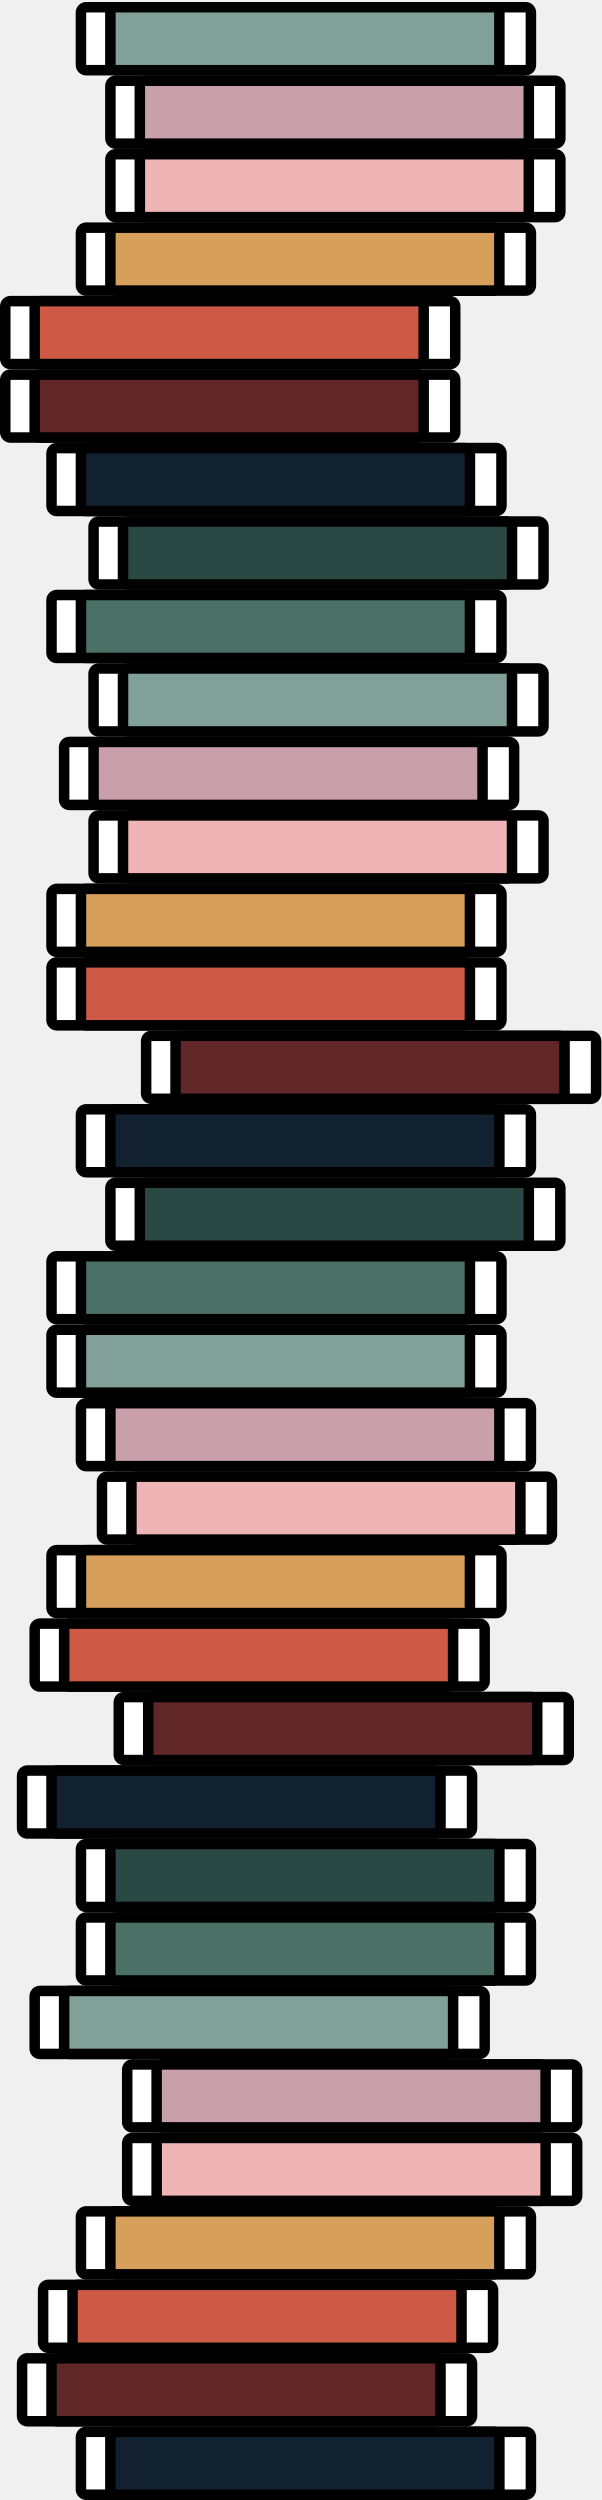
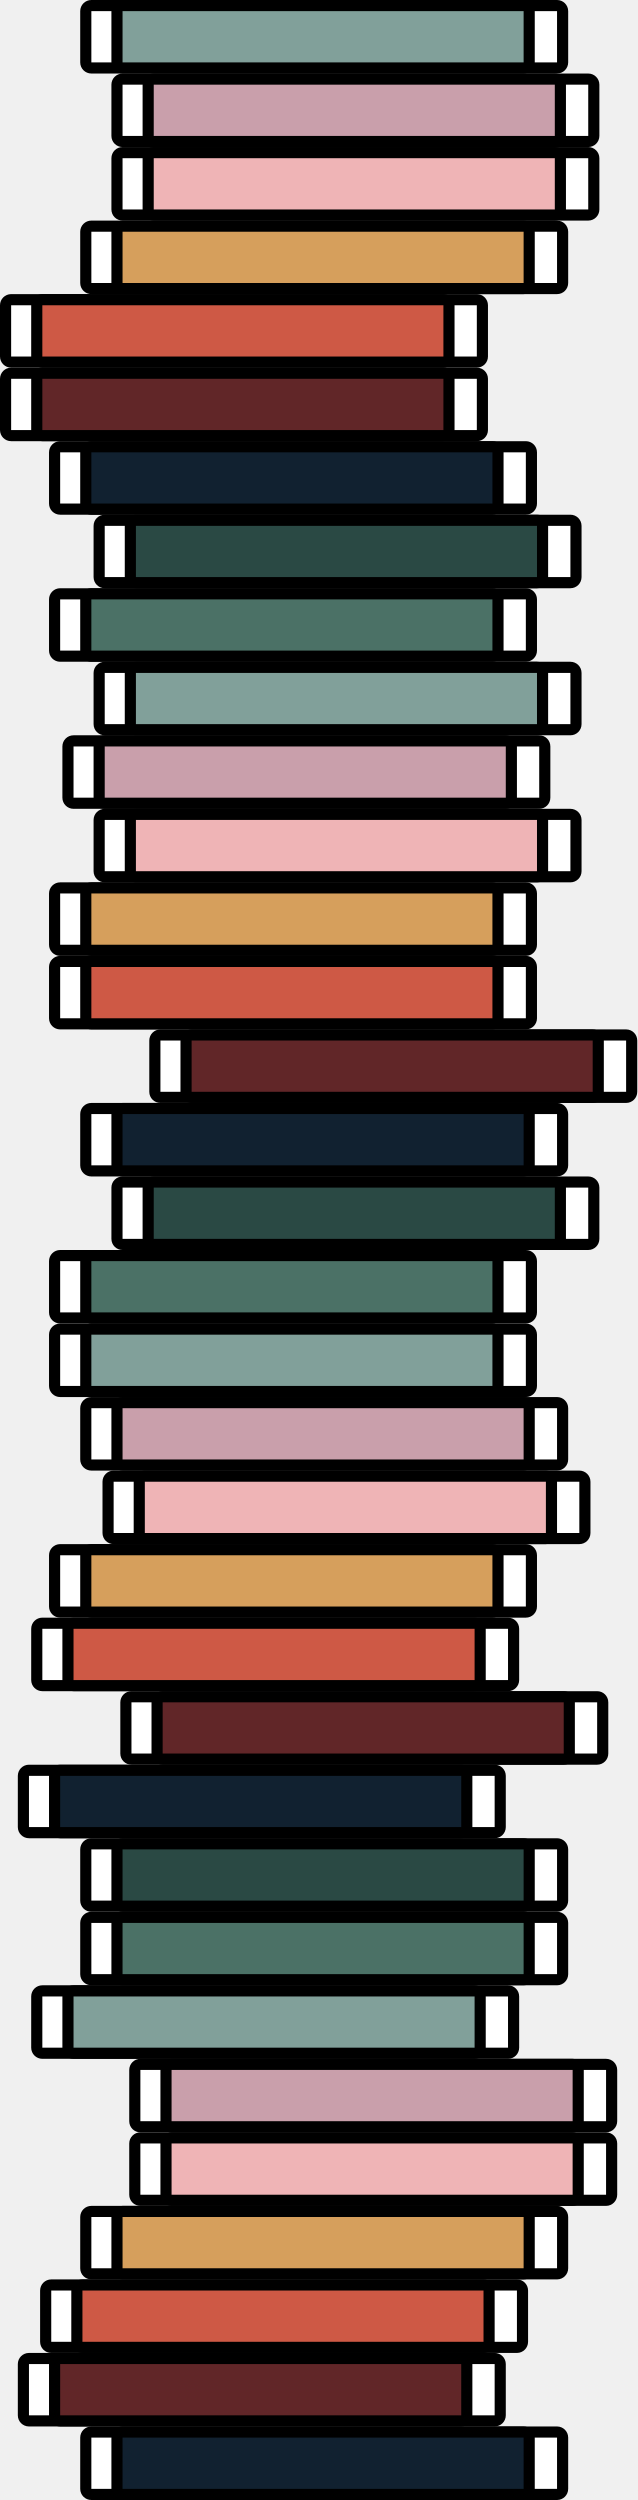
- <svg xmlns="http://www.w3.org/2000/svg" width="286" height="1189" viewBox="0 0 286 1189" fill="none">
-   <rect x="38.5" y="1156.56" width="214" height="29.943" rx="2.5" fill="white" stroke="black" stroke-width="5" />
-   <rect x="52.5" y="1156.56" width="185" height="29.943" rx="2.5" fill="#112130" stroke="black" stroke-width="5" />
-   <rect x="10.5" y="842.071" width="214" height="29.943" rx="2.5" fill="white" stroke="black" stroke-width="5" />
-   <rect x="24.5" y="842.071" width="185" height="29.943" rx="2.5" fill="#112130" stroke="black" stroke-width="5" />
-   <rect x="38.5" y="527.586" width="214" height="29.943" rx="2.5" fill="white" stroke="black" stroke-width="5" />
-   <rect x="52.5" y="527.586" width="185" height="29.943" rx="2.5" fill="#112130" stroke="black" stroke-width="5" />
-   <rect x="24.5" y="213.1" width="214" height="29.943" rx="2.5" fill="white" stroke="black" stroke-width="5" />
-   <rect x="38.5" y="213.1" width="185" height="29.943" rx="2.5" fill="#112130" stroke="black" stroke-width="5" />
-   <rect x="38.5" y="911.957" width="214" height="29.943" rx="2.5" fill="white" stroke="black" stroke-width="5" />
-   <rect x="52.5" y="911.957" width="185" height="29.943" rx="2.5" fill="#4B7166" stroke="black" stroke-width="5" />
-   <rect x="24.5" y="597.472" width="214" height="29.943" rx="2.5" fill="white" stroke="black" stroke-width="5" />
-   <rect x="38.5" y="597.472" width="185" height="29.943" rx="2.5" fill="#4B7166" stroke="black" stroke-width="5" />
-   <rect x="24.5" y="282.986" width="214" height="29.943" rx="2.5" fill="white" stroke="black" stroke-width="5" />
-   <rect x="38.5" y="282.986" width="185" height="29.943" rx="2.5" fill="#4B7166" stroke="black" stroke-width="5" />
-   <rect x="10.5" y="1121.61" width="214" height="29.943" rx="2.5" fill="white" stroke="black" stroke-width="5" />
-   <rect x="24.5" y="1121.61" width="185" height="29.943" rx="2.5" fill="#612628" stroke="black" stroke-width="5" />
-   <rect x="56.5" y="807.128" width="214" height="29.943" rx="2.5" fill="white" stroke="black" stroke-width="5" />
-   <rect x="70.5" y="807.128" width="185" height="29.943" rx="2.5" fill="#612628" stroke="black" stroke-width="5" />
-   <rect x="69.5" y="492.643" width="214" height="29.943" rx="2.5" fill="white" stroke="black" stroke-width="5" />
-   <rect x="83.5" y="492.643" width="185" height="29.943" rx="2.5" fill="#612628" stroke="black" stroke-width="5" />
-   <rect x="2.5" y="178.157" width="214" height="29.943" rx="2.5" fill="white" stroke="black" stroke-width="5" />
-   <rect x="16.5" y="178.157" width="185" height="29.943" rx="2.5" fill="#612628" stroke="black" stroke-width="5" />
-   <rect x="38.5" y="877.014" width="214" height="29.943" rx="2.5" fill="white" stroke="black" stroke-width="5" />
-   <rect x="52.5" y="877.014" width="185" height="29.943" rx="2.5" fill="#2A4944" stroke="black" stroke-width="5" />
-   <rect x="52.5" y="562.528" width="214" height="29.943" rx="2.5" fill="white" stroke="black" stroke-width="5" />
-   <rect x="66.5" y="562.528" width="185" height="29.943" rx="2.5" fill="#2A4944" stroke="black" stroke-width="5" />
-   <rect x="44.5" y="248.043" width="214" height="29.943" rx="2.5" fill="white" stroke="black" stroke-width="5" />
-   <rect x="58.5" y="248.043" width="185" height="29.943" rx="2.5" fill="#2A4944" stroke="black" stroke-width="5" />
-   <rect x="20.5" y="1086.67" width="214" height="29.943" rx="2.5" fill="white" stroke="black" stroke-width="5" />
-   <rect x="34.5" y="1086.67" width="185" height="29.943" rx="2.5" fill="#CE5945" stroke="black" stroke-width="5" />
-   <rect x="16.5" y="772.186" width="214" height="29.943" rx="2.5" fill="white" stroke="black" stroke-width="5" />
-   <rect x="30.5" y="772.186" width="185" height="29.943" rx="2.5" fill="#CE5945" stroke="black" stroke-width="5" />
-   <rect x="24.5" y="457.7" width="214" height="29.943" rx="2.5" fill="white" stroke="black" stroke-width="5" />
-   <rect x="38.5" y="457.7" width="185" height="29.943" rx="2.5" fill="#CE5945" stroke="black" stroke-width="5" />
-   <rect x="2.5" y="143.214" width="214" height="29.943" rx="2.5" fill="white" stroke="black" stroke-width="5" />
-   <rect x="16.5" y="143.214" width="185" height="29.943" rx="2.5" fill="#CE5945" stroke="black" stroke-width="5" />
-   <rect x="38.5" y="1051.73" width="214" height="29.943" rx="2.5" fill="white" stroke="black" stroke-width="5" />
-   <rect x="52.5" y="1051.73" width="185" height="29.943" rx="2.5" fill="#D69F5C" stroke="black" stroke-width="5" />
-   <rect x="24.5" y="737.243" width="214" height="29.943" rx="2.5" fill="white" stroke="black" stroke-width="5" />
-   <rect x="38.5" y="737.243" width="185" height="29.943" rx="2.5" fill="#D69F5C" stroke="black" stroke-width="5" />
-   <rect x="24.5" y="422.757" width="214" height="29.943" rx="2.5" fill="white" stroke="black" stroke-width="5" />
-   <rect x="38.5" y="422.757" width="185" height="29.943" rx="2.5" fill="#D69F5C" stroke="black" stroke-width="5" />
-   <rect x="38.5" y="108.271" width="214" height="29.943" rx="2.5" fill="white" stroke="black" stroke-width="5" />
-   <rect x="52.5" y="108.271" width="185" height="29.943" rx="2.5" fill="#D69F5C" stroke="black" stroke-width="5" />
-   <rect x="60.5" y="1016.79" width="214" height="29.943" rx="2.5" fill="white" stroke="black" stroke-width="5" />
-   <rect x="74.5" y="1016.79" width="185" height="29.943" rx="2.5" fill="#EFB4B6" stroke="black" stroke-width="5" />
-   <rect x="48.5" y="702.3" width="214" height="29.943" rx="2.5" fill="white" stroke="black" stroke-width="5" />
-   <rect x="62.5" y="702.3" width="185" height="29.943" rx="2.5" fill="#EFB4B6" stroke="black" stroke-width="5" />
-   <rect x="44.5" y="387.814" width="214" height="29.943" rx="2.5" fill="white" stroke="black" stroke-width="5" />
-   <rect x="58.5" y="387.814" width="185" height="29.943" rx="2.5" fill="#EFB4B6" stroke="black" stroke-width="5" />
-   <rect x="52.5" y="73.329" width="214" height="29.943" rx="2.5" fill="white" stroke="black" stroke-width="5" />
-   <rect x="66.5" y="73.329" width="185" height="29.943" rx="2.5" fill="#EFB4B6" stroke="black" stroke-width="5" />
-   <rect x="60.5" y="981.843" width="214" height="29.943" rx="2.5" fill="white" stroke="black" stroke-width="5" />
-   <rect x="74.5" y="981.843" width="185" height="29.943" rx="2.5" fill="#C99FAB" stroke="black" stroke-width="5" />
-   <rect x="38.5" y="667.357" width="214" height="29.943" rx="2.5" fill="white" stroke="black" stroke-width="5" />
-   <rect x="52.5" y="667.357" width="185" height="29.943" rx="2.5" fill="#C99FAB" stroke="black" stroke-width="5" />
-   <rect x="30.5" y="352.872" width="214" height="29.943" rx="2.5" fill="white" stroke="black" stroke-width="5" />
-   <rect x="44.5" y="352.872" width="185" height="29.943" rx="2.5" fill="#C99FAB" stroke="black" stroke-width="5" />
-   <rect x="52.5" y="38.386" width="214" height="29.943" rx="2.5" fill="white" stroke="black" stroke-width="5" />
-   <rect x="66.5" y="38.386" width="185" height="29.943" rx="2.5" fill="#C99FAB" stroke="black" stroke-width="5" />
-   <rect x="16.5" y="946.9" width="214" height="29.943" rx="2.5" fill="white" stroke="black" stroke-width="5" />
-   <rect x="30.5" y="946.9" width="185" height="29.943" rx="2.5" fill="#81A09A" stroke="black" stroke-width="5" />
-   <rect x="24.5" y="632.414" width="214" height="29.943" rx="2.5" fill="white" stroke="black" stroke-width="5" />
-   <rect x="38.5" y="632.414" width="185" height="29.943" rx="2.5" fill="#81A09A" stroke="black" stroke-width="5" />
-   <rect x="44.5" y="317.929" width="214" height="29.943" rx="2.5" fill="white" stroke="black" stroke-width="5" />
-   <rect x="58.5" y="317.929" width="185" height="29.943" rx="2.5" fill="#81A09A" stroke="black" stroke-width="5" />
-   <rect x="38.5" y="3.443" width="214" height="29.943" rx="2.5" fill="white" stroke="black" stroke-width="5" />
-   <rect x="52.5" y="3.443" width="185" height="29.943" rx="2.5" fill="#81A09A" stroke="black" stroke-width="5" />
+ <svg xmlns="http://www.w3.org/2000/svg" width="286" height="1122" viewBox="0 0 286 1122" fill="none">
+   <rect x="38.5" y="1091.5" width="214" height="28" rx="2.5" fill="white" stroke="black" stroke-width="5" />
+   <rect x="52.5" y="1091.5" width="185" height="28" rx="2.5" fill="#112130" stroke="black" stroke-width="5" />
+   <rect x="10.5" y="794.5" width="214" height="28" rx="2.5" fill="white" stroke="black" stroke-width="5" />
+   <rect x="24.5" y="794.5" width="185" height="28" rx="2.5" fill="#112130" stroke="black" stroke-width="5" />
+   <rect x="38.5" y="497.5" width="214" height="28" rx="2.5" fill="white" stroke="black" stroke-width="5" />
+   <rect x="52.5" y="497.5" width="185" height="28" rx="2.5" fill="#112130" stroke="black" stroke-width="5" />
+   <rect x="24.5" y="200.5" width="214" height="28" rx="2.5" fill="white" stroke="black" stroke-width="5" />
+   <rect x="38.5" y="200.5" width="185" height="28" rx="2.5" fill="#112130" stroke="black" stroke-width="5" />
+   <rect x="38.5" y="860.5" width="214" height="28" rx="2.5" fill="white" stroke="black" stroke-width="5" />
+   <rect x="52.5" y="860.5" width="185" height="28" rx="2.5" fill="#4B7166" stroke="black" stroke-width="5" />
+   <rect x="24.5" y="563.5" width="214" height="28" rx="2.5" fill="white" stroke="black" stroke-width="5" />
+   <rect x="38.5" y="563.5" width="185" height="28" rx="2.5" fill="#4B7166" stroke="black" stroke-width="5" />
+   <rect x="24.5" y="266.5" width="214" height="28" rx="2.5" fill="white" stroke="black" stroke-width="5" />
+   <rect x="38.5" y="266.5" width="185" height="28" rx="2.5" fill="#4B7166" stroke="black" stroke-width="5" />
+   <rect x="10.5" y="1058.5" width="214" height="28" rx="2.5" fill="white" stroke="black" stroke-width="5" />
+   <rect x="24.5" y="1058.5" width="185" height="28" rx="2.5" fill="#612628" stroke="black" stroke-width="5" />
+   <rect x="56.5" y="761.5" width="214" height="28" rx="2.5" fill="white" stroke="black" stroke-width="5" />
+   <rect x="70.5" y="761.5" width="185" height="28" rx="2.5" fill="#612628" stroke="black" stroke-width="5" />
+   <rect x="69.5" y="464.5" width="214" height="28" rx="2.5" fill="white" stroke="black" stroke-width="5" />
+   <rect x="83.5" y="464.5" width="185" height="28" rx="2.5" fill="#612628" stroke="black" stroke-width="5" />
+   <rect x="2.5" y="167.5" width="214" height="28" rx="2.5" fill="white" stroke="black" stroke-width="5" />
+   <rect x="16.5" y="167.5" width="185" height="28" rx="2.5" fill="#612628" stroke="black" stroke-width="5" />
+   <rect x="38.5" y="827.5" width="214" height="28" rx="2.5" fill="white" stroke="black" stroke-width="5" />
+   <rect x="52.5" y="827.5" width="185" height="28" rx="2.5" fill="#2A4944" stroke="black" stroke-width="5" />
+   <rect x="52.5" y="530.5" width="214" height="28" rx="2.5" fill="white" stroke="black" stroke-width="5" />
+   <rect x="66.5" y="530.5" width="185" height="28" rx="2.5" fill="#2A4944" stroke="black" stroke-width="5" />
+   <rect x="44.5" y="233.5" width="214" height="28" rx="2.5" fill="white" stroke="black" stroke-width="5" />
+   <rect x="58.5" y="233.5" width="185" height="28" rx="2.5" fill="#2A4944" stroke="black" stroke-width="5" />
+   <rect x="20.5" y="1025.5" width="214" height="28" rx="2.5" fill="white" stroke="black" stroke-width="5" />
+   <rect x="34.5" y="1025.5" width="185" height="28" rx="2.5" fill="#CE5945" stroke="black" stroke-width="5" />
+   <rect x="16.5" y="728.5" width="214" height="28" rx="2.5" fill="white" stroke="black" stroke-width="5" />
+   <rect x="30.5" y="728.5" width="185" height="28" rx="2.5" fill="#CE5945" stroke="black" stroke-width="5" />
+   <rect x="24.5" y="431.5" width="214" height="28" rx="2.5" fill="white" stroke="black" stroke-width="5" />
+   <rect x="38.5" y="431.5" width="185" height="28" rx="2.5" fill="#CE5945" stroke="black" stroke-width="5" />
+   <rect x="2.5" y="134.5" width="214" height="28" rx="2.5" fill="white" stroke="black" stroke-width="5" />
+   <rect x="16.5" y="134.5" width="185" height="28" rx="2.5" fill="#CE5945" stroke="black" stroke-width="5" />
+   <rect x="38.5" y="992.5" width="214" height="28" rx="2.5" fill="white" stroke="black" stroke-width="5" />
+   <rect x="52.5" y="992.5" width="185" height="28" rx="2.5" fill="#D69F5C" stroke="black" stroke-width="5" />
+   <rect x="24.5" y="695.5" width="214" height="28" rx="2.5" fill="white" stroke="black" stroke-width="5" />
+   <rect x="38.5" y="695.5" width="185" height="28" rx="2.5" fill="#D69F5C" stroke="black" stroke-width="5" />
+   <rect x="24.5" y="398.5" width="214" height="28" rx="2.5" fill="white" stroke="black" stroke-width="5" />
+   <rect x="38.5" y="398.5" width="185" height="28" rx="2.5" fill="#D69F5C" stroke="black" stroke-width="5" />
+   <rect x="38.5" y="101.5" width="214" height="28" rx="2.5" fill="white" stroke="black" stroke-width="5" />
+   <rect x="52.5" y="101.5" width="185" height="28" rx="2.5" fill="#D69F5C" stroke="black" stroke-width="5" />
+   <rect x="60.5" y="959.5" width="214" height="28" rx="2.5" fill="white" stroke="black" stroke-width="5" />
+   <rect x="74.5" y="959.5" width="185" height="28" rx="2.5" fill="#EFB4B6" stroke="black" stroke-width="5" />
+   <rect x="48.5" y="662.5" width="214" height="28" rx="2.5" fill="white" stroke="black" stroke-width="5" />
+   <rect x="62.5" y="662.5" width="185" height="28" rx="2.5" fill="#EFB4B6" stroke="black" stroke-width="5" />
+   <rect x="44.5" y="365.5" width="214" height="28" rx="2.5" fill="white" stroke="black" stroke-width="5" />
+   <rect x="58.5" y="365.5" width="185" height="28" rx="2.5" fill="#EFB4B6" stroke="black" stroke-width="5" />
+   <rect x="52.5" y="68.5" width="214" height="28" rx="2.5" fill="white" stroke="black" stroke-width="5" />
+   <rect x="66.5" y="68.5" width="185" height="28" rx="2.5" fill="#EFB4B6" stroke="black" stroke-width="5" />
+   <rect x="60.5" y="926.5" width="214" height="28" rx="2.5" fill="white" stroke="black" stroke-width="5" />
+   <rect x="74.5" y="926.5" width="185" height="28" rx="2.5" fill="#C99FAB" stroke="black" stroke-width="5" />
+   <rect x="38.5" y="629.5" width="214" height="28" rx="2.5" fill="white" stroke="black" stroke-width="5" />
+   <rect x="52.5" y="629.5" width="185" height="28" rx="2.5" fill="#C99FAB" stroke="black" stroke-width="5" />
+   <rect x="30.5" y="332.5" width="214" height="28" rx="2.5" fill="white" stroke="black" stroke-width="5" />
+   <rect x="44.5" y="332.5" width="185" height="28" rx="2.5" fill="#C99FAB" stroke="black" stroke-width="5" />
+   <rect x="52.5" y="35.5" width="214" height="28" rx="2.5" fill="white" stroke="black" stroke-width="5" />
+   <rect x="66.5" y="35.5" width="185" height="28" rx="2.5" fill="#C99FAB" stroke="black" stroke-width="5" />
+   <rect x="16.5" y="893.5" width="214" height="28" rx="2.5" fill="white" stroke="black" stroke-width="5" />
+   <rect x="30.5" y="893.5" width="185" height="28" rx="2.5" fill="#81A09A" stroke="black" stroke-width="5" />
+   <rect x="24.5" y="596.5" width="214" height="28" rx="2.5" fill="white" stroke="black" stroke-width="5" />
+   <rect x="38.5" y="596.5" width="185" height="28" rx="2.5" fill="#81A09A" stroke="black" stroke-width="5" />
+   <rect x="44.5" y="299.5" width="214" height="28" rx="2.5" fill="white" stroke="black" stroke-width="5" />
+   <rect x="58.5" y="299.5" width="185" height="28" rx="2.5" fill="#81A09A" stroke="black" stroke-width="5" />
+   <rect x="38.5" y="2.5" width="214" height="28" rx="2.5" fill="white" stroke="black" stroke-width="5" />
+   <rect x="52.5" y="2.5" width="185" height="28" rx="2.5" fill="#81A09A" stroke="black" stroke-width="5" />
</svg>
